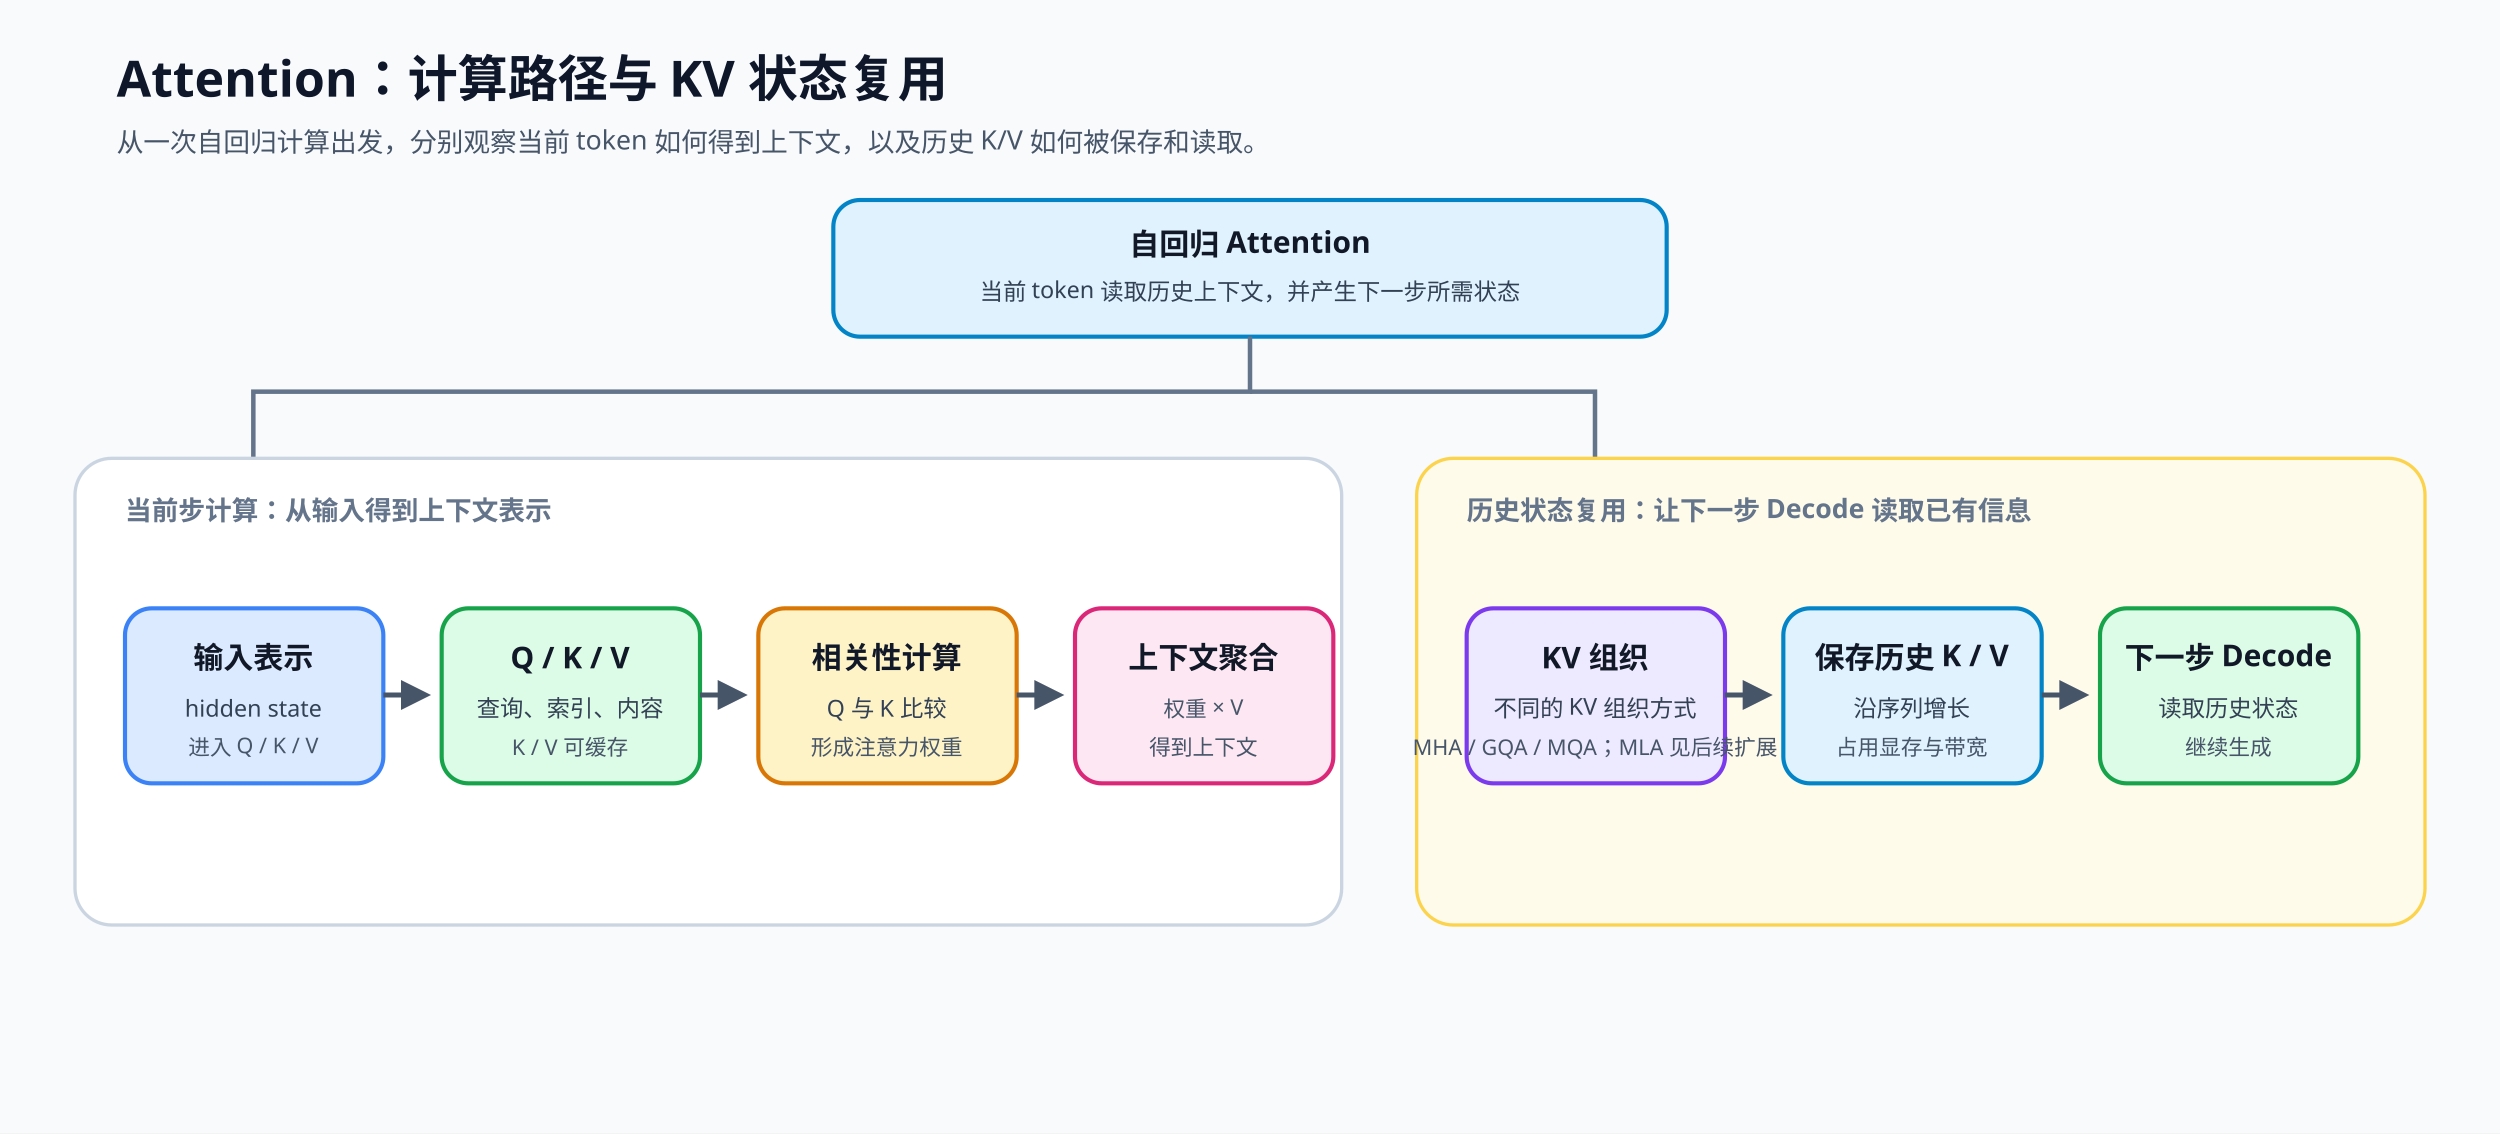
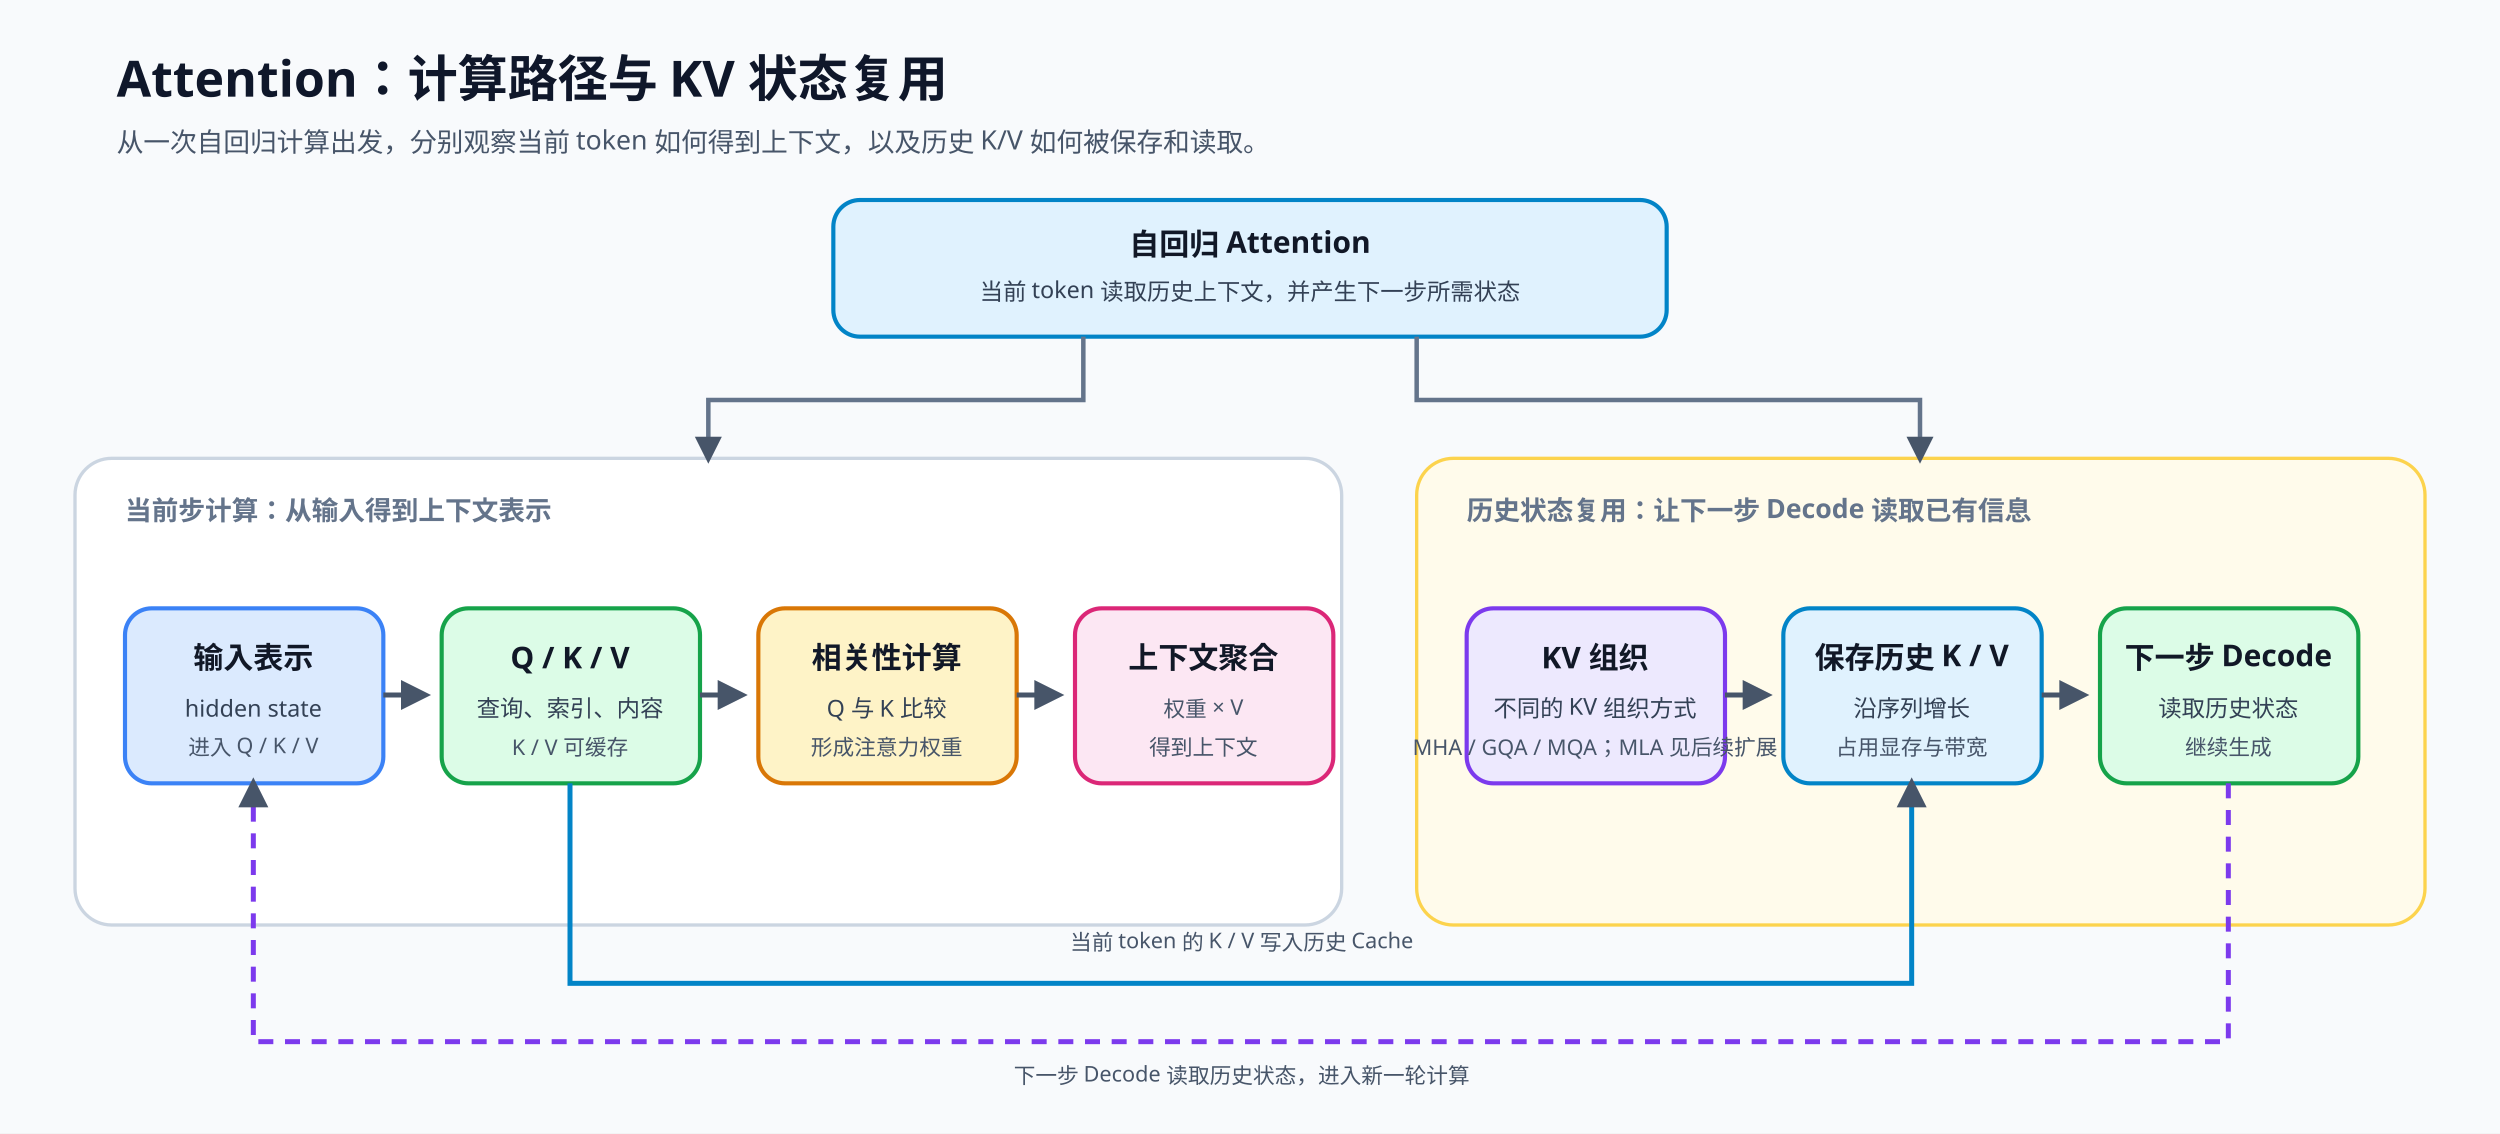
<svg xmlns="http://www.w3.org/2000/svg" width="1500" height="680" viewBox="0 0 1500 680" role="img" aria-labelledby="title desc">
  <defs>
    <marker id="arrow" viewBox="0 0 10 10" refX="8" refY="5" markerWidth="6" markerHeight="6" orient="auto">
      <path d="M 0 0 L 10 5 L 0 10 z" fill="#475569" />
    </marker>
    <style>
    .title { font-family: "Noto Sans SC", "Microsoft YaHei", sans-serif; font-size: 30px; font-weight: 700; fill: #0f172a; }
    .sub { font-family: "Noto Sans SC", "Microsoft YaHei", sans-serif; font-size: 16px; font-weight: 500; fill: #475569; }
    .group { font-family: "Noto Sans SC", "Microsoft YaHei", sans-serif; font-size: 16px; font-weight: 700; fill: #64748b; }
    .head { font-family: "Noto Sans SC", "Microsoft YaHei", sans-serif; font-size: 18px; font-weight: 700; fill: #111827; }
    .body { font-family: "Noto Sans SC", "Microsoft YaHei", sans-serif; font-size: 14px; font-weight: 500; fill: #334155; }
    .small { font-family: "Noto Sans SC", "Microsoft YaHei", sans-serif; font-size: 13px; font-weight: 500; fill: #475569; }
    .box { stroke-width: 2.5; rx: 16; }
    .panel { stroke-width: 2; rx: 22; }
-     .line { stroke: #475569; stroke-width: 3; fill: none; marker-end: url(#arrow); }
-     .branch { stroke: #64748b; stroke-width: 2.7; fill: none; marker-end: url(#arrow); }
+   .line { stroke: #475569; stroke-width: 3; fill: none; marker-end: url(#arrow); }
+   .branch { stroke: #64748b; stroke-width: 2.7; fill: none; marker-end: url(#arrow); }
+   .cycle { stroke: #0284c7; stroke-width: 3; fill: none; marker-end: url(#arrow); }
+   .readback { stroke: #7c3aed; stroke-width: 3; fill: none; stroke-dasharray: 9 7; marker-end: url(#arrow); }
  </style>
  </defs>
  <rect width="1500" height="680" fill="#f8fafc" />
  <text x="70" y="58" class="title">Attention：计算路径与 KV 状态复用</text>
  <text x="70" y="91" class="sub">从一次自回归计算出发，分别观察当前 token 如何得到上下文，以及历史 K/V 如何被保存和读取。</text>
  <rect x="500" y="120" width="500" height="82" fill="#e0f2fe" class="box" stroke="#0284c7" />
  <text x="750" y="153" text-anchor="middle" class="head">自回归 Attention</text>
  <text x="750" y="180" text-anchor="middle" class="body">当前 token 读取历史上下文，并产生下一步所需状态</text>
-   <path d="M750 202 V235 H152 V365" class="branch" />
-   <path d="M750 235 H957 V365" class="branch" />
  <rect x="45" y="275" width="760" height="280" fill="#ffffff" class="panel" stroke="#cbd5e1" />
  <text x="75" y="312" class="group">当前步计算：从输入得到上下文表示</text>
  <rect x="75" y="365" width="155" height="105" fill="#dbeafe" class="box" stroke="#3b82f6" />
  <text x="152" y="401" text-anchor="middle" class="head">输入表示</text>
  <text x="152" y="430" text-anchor="middle" class="body">hidden state</text>
  <text x="152" y="453" text-anchor="middle" class="small">进入 Q / K / V</text>
  <rect x="265" y="365" width="155" height="105" fill="#dcfce7" class="box" stroke="#16a34a" />
  <text x="342" y="401" text-anchor="middle" class="head">Q / K / V</text>
  <text x="342" y="430" text-anchor="middle" class="body">查询、索引、内容</text>
  <text x="342" y="453" text-anchor="middle" class="small">K / V 可缓存</text>
  <rect x="455" y="365" width="155" height="105" fill="#fef3c7" class="box" stroke="#d97706" />
  <text x="532" y="401" text-anchor="middle" class="head">相关性计算</text>
  <text x="532" y="430" text-anchor="middle" class="body">Q 与 K 比较</text>
  <text x="532" y="453" text-anchor="middle" class="small">形成注意力权重</text>
  <rect x="645" y="365" width="155" height="105" fill="#fce7f3" class="box" stroke="#db2777" />
  <text x="722" y="401" text-anchor="middle" class="head">上下文聚合</text>
  <text x="722" y="430" text-anchor="middle" class="small">权重 × V</text>
  <text x="722" y="453" text-anchor="middle" class="small">得到上下文</text>
  <path d="M230 417 H255" class="line" />
  <path d="M420 417 H445" class="line" />
  <path d="M610 417 H635" class="line" />
  <rect x="850" y="275" width="605" height="280" fill="#fffbeb" class="panel" stroke="#fcd34d" />
+   <path d="M650 202 V240 H425 V275" class="branch" />
+   <path d="M850 202 V240 H1152 V275" class="branch" />
  <text x="880" y="312" class="group">历史状态复用：让下一步 Decode 读取已有信息</text>
  <rect x="880" y="365" width="155" height="105" fill="#ede9fe" class="box" stroke="#7c3aed" />
  <text x="957" y="401" text-anchor="middle" class="head">KV 组织</text>
  <text x="957" y="430" text-anchor="middle" class="body">不同的 KV 组织方式</text>
  <text x="957" y="453" text-anchor="middle" class="small">MHA / GQA / MQA；MLA 见后续扩展</text>
  <rect x="1070" y="365" width="155" height="105" fill="#e0f2fe" class="box" stroke="#0284c7" />
  <text x="1147" y="401" text-anchor="middle" class="head">保存历史 K / V</text>
  <text x="1147" y="430" text-anchor="middle" class="body">沿序列增长</text>
  <text x="1147" y="453" text-anchor="middle" class="small">占用显存与带宽</text>
  <rect x="1260" y="365" width="155" height="105" fill="#dcfce7" class="box" stroke="#16a34a" />
  <text x="1337" y="401" text-anchor="middle" class="head">下一步 Decode</text>
  <text x="1337" y="430" text-anchor="middle" class="body">读取历史状态</text>
  <text x="1337" y="453" text-anchor="middle" class="small">继续生成</text>
  <path d="M1035 417 H1060" class="line" />
  <path d="M1225 417 H1250" class="line" />
+   <path d="M342 470 V590 H1147 V470" class="cycle" />
+   <path d="M1337 470 V625 H152 V470" class="readback" />
+   <text x="745" y="570" text-anchor="middle" class="small">当前 token 的 K / V 写入历史 Cache</text>
+   <text x="745" y="650" text-anchor="middle" class="small">下一步 Decode 读取历史状态，进入新一轮计算</text>
</svg>
